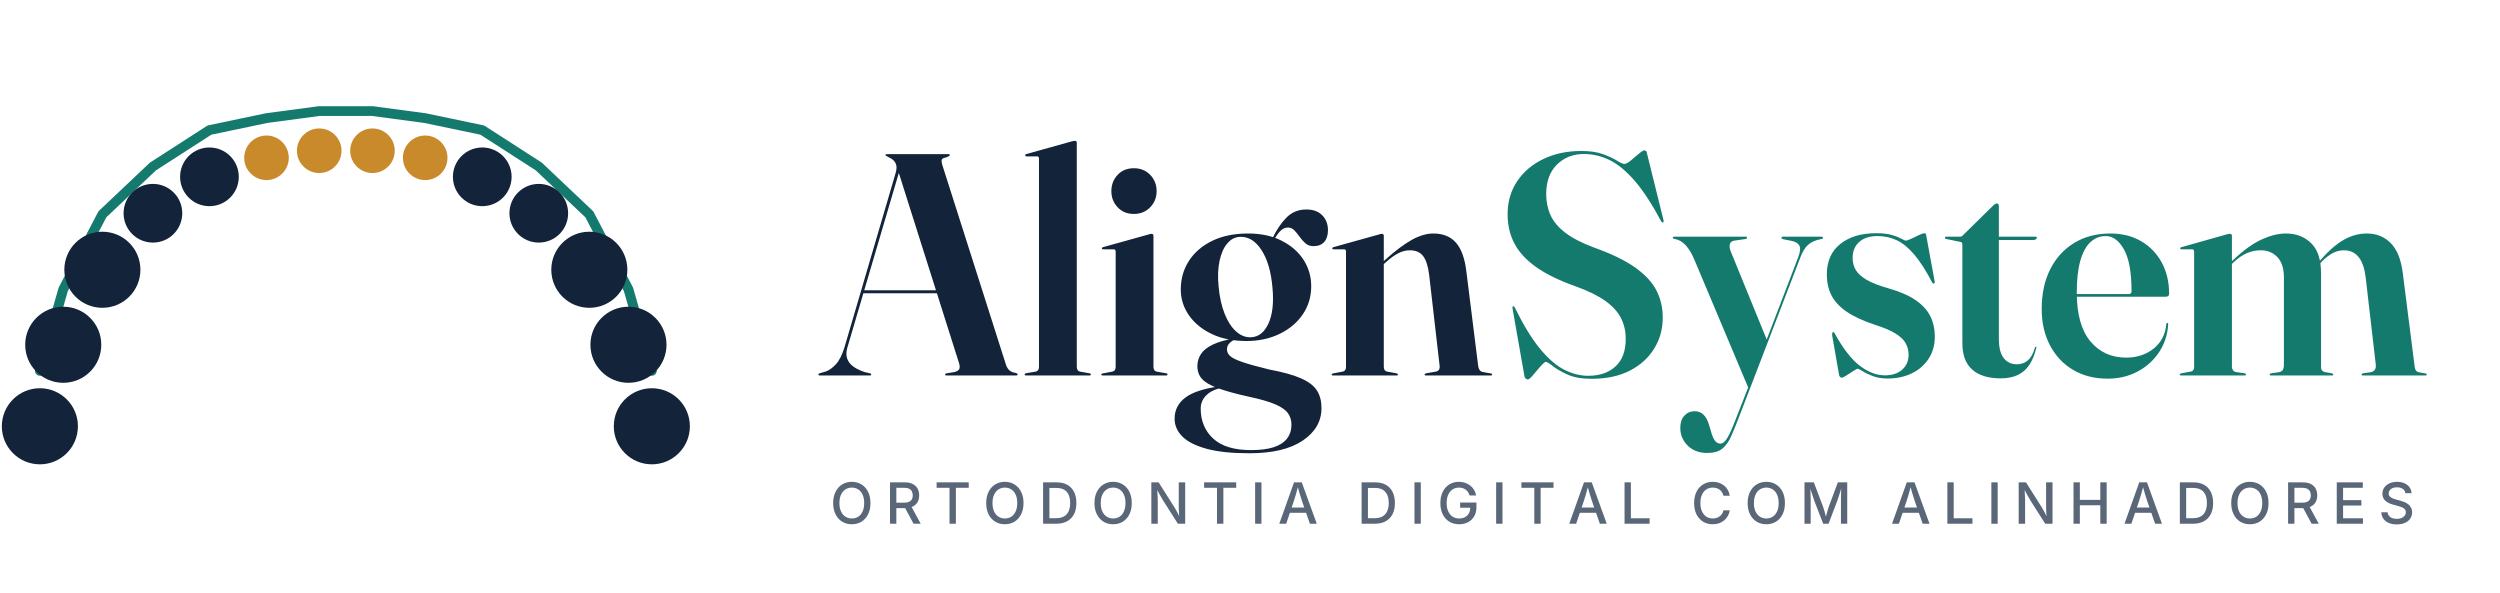
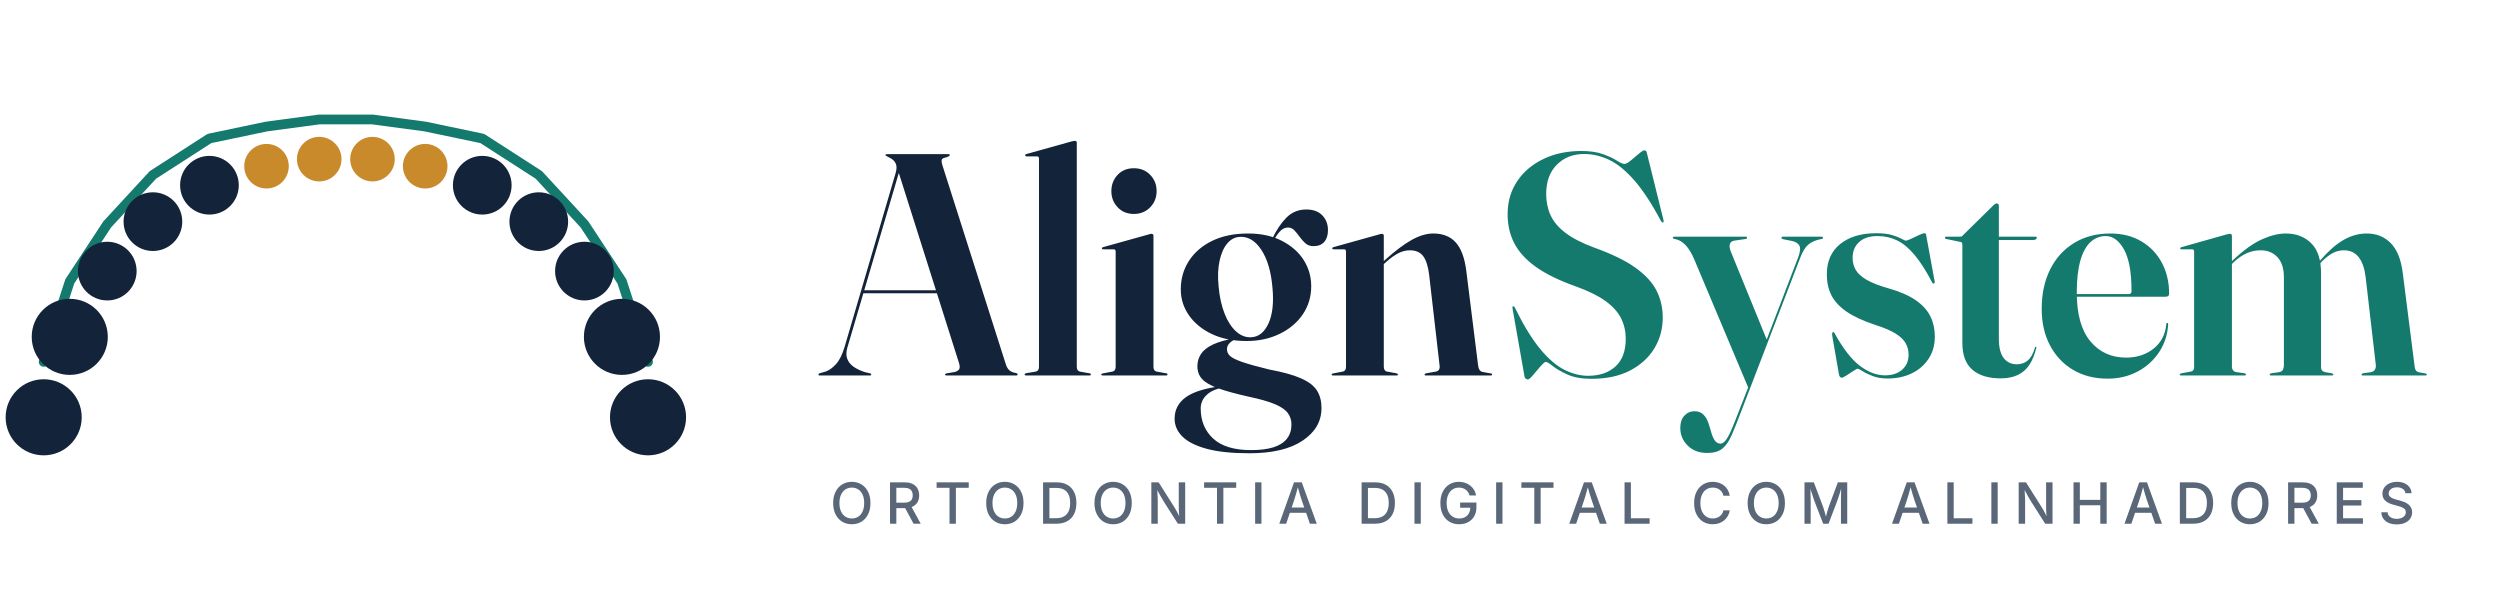
<svg xmlns="http://www.w3.org/2000/svg" viewBox="0 0 506 120" width="1518" height="360" role="img" aria-label="AlignSystem">
-   <g transform="translate(4 -2.6) scale(1.100)">
-     <path d="M3.7 70.6 L8.0 55.6 L15.2 41.8 L24.5 33.0 L34.9 26.3 L45.4 24.1 L55.1 22.8 L64.9 22.8 L74.6 24.1 L85.1 26.3 L95.5 33.0 L104.8 41.8 L112.0 55.6 L116.3 70.6" fill="none" stroke="#157A6E" stroke-width="1.8" stroke-linecap="round" stroke-linejoin="round" />
+   <g transform="translate(4 -0.9) scale(1.100)">
+     <path d="M4.4 67.4 L9.2 52.6 L16.1 42.1 L24.5 33.0 L34.9 26.3 L45.4 24.1 L55.1 22.8 L64.9 22.8 L74.6 24.1 L85.1 26.3 L95.5 33.0 L103.9 42.1 L110.8 52.6 L115.6 67.4" fill="none" stroke="#157A6E" stroke-width="1.8" stroke-linecap="round" stroke-linejoin="round" />
    <circle cx="64.9" cy="30.1" r="4.1" fill="#C98A2C" />
    <circle cx="74.6" cy="31.4" r="4.1" fill="#C98A2C" />
    <circle cx="85.1" cy="34.9" r="5.4" fill="#12233A" />
    <circle cx="95.5" cy="41.6" r="5.4" fill="#12233A" />
-     <circle cx="104.8" cy="52.0" r="7" fill="#12233A" />
-     <circle cx="112.0" cy="65.8" r="7" fill="#12233A" />
-     <circle cx="116.3" cy="80.8" r="7" fill="#12233A" />
+     <circle cx="103.9" cy="50.7" r="5.4" fill="#12233A" />
+     <circle cx="110.8" cy="62.8" r="7" fill="#12233A" />
+     <circle cx="115.6" cy="77.6" r="7" fill="#12233A" />
    <circle cx="55.1" cy="30.1" r="4.1" fill="#C98A2C" />
    <circle cx="45.4" cy="31.4" r="4.1" fill="#C98A2C" />
    <circle cx="34.9" cy="34.9" r="5.4" fill="#12233A" />
    <circle cx="24.5" cy="41.6" r="5.4" fill="#12233A" />
-     <circle cx="15.2" cy="52.0" r="7" fill="#12233A" />
-     <circle cx="8.0" cy="65.8" r="7" fill="#12233A" />
-     <circle cx="3.7" cy="80.8" r="7" fill="#12233A" />
+     <circle cx="16.1" cy="50.7" r="5.4" fill="#12233A" />
+     <circle cx="9.2" cy="62.8" r="7" fill="#12233A" />
+     <circle cx="4.4" cy="77.6" r="7" fill="#12233A" />
  </g>
  <path d="M174.45 59.36L174.61 58.75L190.90 58.75L190.99 59.36L174.45 59.36M176.34 75.81Q176.34 75.87 176.27 75.94Q176.21 76 176.08 76L165.87 76Q165.78 76 165.71 75.94Q165.65 75.87 165.65 75.81Q165.65 75.68 165.74 75.63Q165.84 75.58 165.90 75.55L167.12 75.20Q168.14 74.85 169.18 73.73Q170.22 72.61 170.93 70.27L181.26 35.07Q181.65 33.82 181.28 33.06Q180.91 32.29 179.95 31.87Q179.57 31.62 179.39 31.55Q179.22 31.49 179.22 31.39Q179.22 31.30 179.30 31.25Q179.38 31.20 179.54 31.20L191.98 31.20Q192.11 31.20 192.18 31.25Q192.24 31.30 192.24 31.39Q192.24 31.49 192.10 31.58Q191.95 31.68 191.57 31.84Q190.80 31.97 190.64 32.27Q190.48 32.58 190.74 33.44L203.63 73.89Q203.89 74.62 204.37 75.01Q204.85 75.39 205.62 75.49Q205.81 75.55 205.89 75.62Q205.97 75.68 205.97 75.81Q205.97 75.87 205.89 75.94Q205.81 76 205.68 76L191.57 76Q191.44 76 191.36 75.94Q191.28 75.87 191.28 75.81Q191.28 75.68 191.38 75.65Q191.47 75.62 191.66 75.55L193.20 75.30Q193.97 75.10 194.16 74.69Q194.35 74.27 194.10 73.47L181.78 34.56L182.54 32.90L171.50 70.37Q171.12 71.68 171.49 72.64Q171.86 73.60 172.78 74.24Q173.71 74.88 174.99 75.30L176.02 75.55Q176.21 75.58 176.27 75.63Q176.34 75.68 176.34 75.81M217.94 28.86L217.94 74.24Q217.94 74.66 218.11 74.91Q218.29 75.17 218.70 75.23L220.46 75.55Q220.66 75.55 220.72 75.63Q220.78 75.71 220.78 75.81Q220.78 75.87 220.72 75.94Q220.66 76 220.53 76L207.63 76Q207.54 76 207.46 75.94Q207.38 75.87 207.38 75.81Q207.38 75.71 207.47 75.63Q207.57 75.55 207.79 75.52L209.52 75.23Q209.94 75.17 210.11 74.91Q210.29 74.66 210.29 74.27L210.29 32.06Q210.29 31.87 210.19 31.76Q210.10 31.65 209.87 31.65L207.79 31.65Q207.63 31.65 207.57 31.58Q207.50 31.52 207.50 31.42Q207.50 31.30 207.58 31.25Q207.66 31.20 207.76 31.17L216.94 28.61Q217.23 28.54 217.34 28.53Q217.46 28.51 217.58 28.51Q217.74 28.51 217.84 28.61Q217.94 28.70 217.94 28.86M233.46 47.71L233.46 74.24Q233.46 74.66 233.63 74.91Q233.81 75.17 234.22 75.23L235.98 75.55Q236.18 75.55 236.24 75.63Q236.30 75.71 236.30 75.81Q236.30 75.87 236.24 75.94Q236.18 76 236.05 76L223.15 76Q223.06 76 222.98 75.94Q222.90 75.87 222.90 75.81Q222.90 75.71 222.96 75.66Q223.02 75.62 223.22 75.58L225.04 75.23Q225.46 75.17 225.63 74.91Q225.81 74.66 225.81 74.27L225.81 50.88Q225.81 50.69 225.71 50.58Q225.62 50.46 225.39 50.46L223.31 50.46Q223.15 50.46 223.09 50.40Q223.02 50.34 223.02 50.24Q223.02 50.14 223.10 50.10Q223.18 50.05 223.28 50.02L232.46 47.46Q232.75 47.36 232.86 47.34Q232.98 47.33 233.10 47.33Q233.26 47.33 233.36 47.44Q233.46 47.55 233.46 47.71M229.49 43.30Q227.47 43.30 226.21 41.95Q224.94 40.61 224.94 38.69Q224.94 36.74 226.21 35.39Q227.47 34.05 229.49 34.05Q231.50 34.05 232.80 35.39Q234.10 36.74 234.10 38.69Q234.10 40.61 232.80 41.95Q231.50 43.30 229.49 43.30M256.85 74.78Q253.20 73.89 251.38 73.25Q249.55 72.61 248.94 72.03Q248.34 71.46 248.34 70.69Q248.34 69.98 248.85 69.46Q249.36 68.93 250.06 68.70L250.06 68.45Q247.18 68.93 245.50 69.73Q243.82 70.53 243.09 71.63Q242.35 72.74 242.35 74.11Q242.35 75.68 243.31 76.72Q244.27 77.76 246.56 78.59Q248.85 79.42 252.75 80.29Q256.21 81.02 258.08 81.82Q259.95 82.62 260.67 83.62Q261.39 84.61 261.39 85.92Q261.39 87.62 260.48 88.78Q259.57 89.95 257.76 90.53Q255.95 91.10 253.20 91.10Q248.08 91.10 245.55 88.77Q243.02 86.43 243.02 82.66Q243.02 81.15 244.14 80.02Q245.26 78.88 247.47 78.46L247.41 78.11Q242.19 78.78 239.97 80.43Q237.74 82.08 237.74 84.74Q237.74 86.78 239.31 88.35Q240.88 89.92 244.21 90.83Q247.54 91.74 252.88 91.74Q259.86 91.74 263.66 89.18Q267.47 86.62 267.47 82.59Q267.47 80.51 266.56 79.06Q265.65 77.60 263.33 76.58Q261.01 75.55 256.85 74.78M257.49 48.35L257.23 48.90L257.71 48.83Q258.38 47.55 259.09 46.80Q259.79 46.05 260.72 46.05Q261.42 46.05 261.97 46.61Q262.51 47.17 263.04 47.92Q263.57 48.67 264.22 49.25Q264.88 49.82 265.84 49.82Q267.28 49.82 268.03 48.96Q268.78 48.10 268.78 46.59Q268.78 44.77 267.63 43.58Q266.48 42.40 264.40 42.40Q262 42.40 260.37 44.05Q258.74 45.70 257.49 48.35M265.39 57.92Q265.39 55.04 263.86 52.62Q262.32 50.21 259.44 48.74Q256.56 47.26 252.62 47.26Q248.40 47.26 245.34 48.75Q242.29 50.24 240.64 52.80Q238.99 55.36 238.99 58.59Q238.99 61.47 240.66 63.84Q242.32 66.21 245.30 67.62Q248.27 69.02 252.30 69.02Q256.02 69.02 258.99 67.58Q261.97 66.14 263.68 63.63Q265.39 61.12 265.39 57.92M250.96 47.94Q253.49 47.81 255.31 50.59Q257.14 53.38 257.55 58.27Q257.97 62.78 256.74 65.47Q255.50 68.16 253.23 68.26Q251.60 68.35 250.19 67.09Q248.78 65.82 247.86 63.49Q246.93 61.15 246.64 57.95Q246.35 54.98 246.85 52.74Q247.34 50.50 248.42 49.25Q249.49 48 250.96 47.94M280.08 47.71L280.08 74.24Q280.08 74.66 280.26 74.91Q280.43 75.17 280.85 75.23L282.61 75.55Q282.93 75.62 282.93 75.81Q282.93 76 282.67 76L269.78 76Q269.68 76 269.60 75.94Q269.52 75.87 269.52 75.81Q269.52 75.71 269.58 75.66Q269.65 75.62 269.84 75.58L271.66 75.23Q272.08 75.17 272.26 74.91Q272.43 74.66 272.43 74.27L272.43 50.88Q272.43 50.69 272.34 50.58Q272.24 50.46 272.02 50.46L269.94 50.46Q269.78 50.46 269.71 50.40Q269.65 50.34 269.65 50.24Q269.65 50.14 269.73 50.10Q269.81 50.05 269.90 50.02L279.09 47.46Q279.38 47.36 279.49 47.34Q279.60 47.33 279.73 47.33Q279.89 47.33 279.98 47.44Q280.08 47.55 280.08 47.71M280.56 53.02L279.44 54.02L279.12 53.70L280.27 52.67Q283.44 49.82 285.76 48.54Q288.08 47.26 290.10 47.26Q293.04 47.26 294.67 49.10Q296.30 50.94 296.78 54.85L299.18 74.05Q299.25 74.56 299.46 74.88Q299.66 75.20 300.14 75.30L301.71 75.58Q301.87 75.58 301.94 75.65Q302 75.71 302 75.81Q302 75.87 301.94 75.94Q301.87 76 301.74 76L288.62 76Q288.34 76 288.34 75.81Q288.34 75.62 288.69 75.55L290.51 75.23Q291.02 75.17 291.23 74.85Q291.44 74.53 291.38 74.05L289.26 55.62Q288.94 53.02 288.05 51.84Q287.15 50.66 285.36 50.66Q284.18 50.66 283.02 51.25Q281.87 51.84 280.56 53.02" fill="#12233A" />
  <path d="M322.14 76.67Q319.16 76.67 317.26 75.81Q315.35 74.94 314.30 74.10Q313.24 73.25 312.86 73.25Q312.63 73.25 312.14 73.78Q311.64 74.30 311.06 75.01Q310.49 75.71 309.99 76.26Q309.50 76.80 309.21 76.80Q309.02 76.80 308.82 76.64Q308.63 76.48 308.57 76.26L306.14 62.46Q306.10 62.27 306.12 62.16Q306.14 62.05 306.20 62.02Q306.30 61.95 306.41 62.02Q306.52 62.08 306.58 62.21Q309.27 67.68 311.78 70.69Q314.30 73.70 316.70 74.88Q319.10 76.06 321.43 76.06Q324.92 76.06 326.98 74.16Q329.05 72.26 329.05 68.58Q329.05 66.34 328.12 64.45Q327.19 62.56 324.97 60.94Q322.74 59.33 318.90 57.95Q313.85 56.16 310.84 54Q307.83 51.84 306.49 49.23Q305.14 46.62 305.14 43.36Q305.14 39.55 307.08 36.67Q309.02 33.79 312.38 32.18Q315.74 30.56 320.06 30.56Q322.74 30.56 324.50 31.22Q326.26 31.87 327.29 32.53Q328.31 33.18 328.79 33.18Q329.21 33.18 330.06 32.50Q330.90 31.81 331.70 31.12Q332.50 30.43 332.82 30.43Q332.98 30.43 333.11 30.53Q333.24 30.62 333.30 30.85L336.70 44.58Q336.73 44.77 336.71 44.86Q336.70 44.96 336.63 45.02Q336.57 45.06 336.46 45.01Q336.34 44.96 336.25 44.83Q333.37 39.46 330.78 36.50Q328.18 33.54 325.69 32.35Q323.19 31.17 320.60 31.17Q317.27 31.17 315.11 33.33Q312.95 35.49 312.95 39.26Q312.95 41.60 313.83 43.55Q314.71 45.50 316.84 47.12Q318.97 48.74 322.65 50.11Q327.93 52 330.95 54.14Q333.98 56.29 335.26 58.78Q336.54 61.28 336.54 64.29Q336.54 67.74 334.82 70.54Q333.11 73.34 329.90 75.01Q326.68 76.67 322.14 76.67M350.39 51.10L357.72 69.06L353.98 78.78L343 52.70Q342.20 50.75 341.22 49.68Q340.25 48.61 339.03 48.38Q338.71 48.32 338.65 48.26Q338.58 48.19 338.58 48.13Q338.58 48 338.66 47.95Q338.74 47.90 338.84 47.90L353.30 47.90Q353.46 47.90 353.53 47.95Q353.59 48 353.59 48.16Q353.59 48.26 353.51 48.30Q353.43 48.35 353.27 48.38L351.06 48.70Q350.30 48.80 350.12 49.42Q349.94 50.05 350.39 51.10M352.12 82.78L355.16 75.07L355.58 73.95L363.96 52.06Q364.57 50.43 364.20 49.73Q363.83 49.02 362.68 48.77L360.92 48.42Q360.73 48.35 360.65 48.30Q360.57 48.26 360.57 48.16Q360.57 48.03 360.65 47.97Q360.73 47.90 360.86 47.90L368.66 47.90Q368.82 47.90 368.90 47.97Q368.98 48.03 368.98 48.16Q368.98 48.26 368.90 48.30Q368.82 48.35 368.63 48.38Q366.94 48.70 366.01 49.50Q365.08 50.30 364.41 52.06L352.44 83.20Q351.32 86.18 350.50 88.05Q349.69 89.92 348.60 90.80Q347.51 91.68 345.56 91.68Q343.10 91.68 341.59 90.19Q340.09 88.70 340.09 86.59Q340.09 85.02 340.92 84.13Q341.75 83.23 343 83.23Q344.09 83.23 344.81 83.95Q345.53 84.67 345.91 86.02L346.30 87.30Q346.52 88.22 346.98 89.01Q347.45 89.79 348.22 89.79Q348.82 89.79 349.40 88.96Q349.98 88.13 350.63 86.54Q351.29 84.96 352.12 82.78M381.50 75.97Q383.70 75.97 385 74.82Q386.30 73.66 386.30 71.81Q386.30 70.50 385.69 69.44Q385.08 68.38 383.62 67.49Q382.17 66.59 379.64 65.79Q375.86 64.54 373.72 63.06Q371.58 61.57 370.66 59.73Q369.75 57.89 369.75 55.55Q369.75 51.55 372.47 49.38Q375.19 47.20 379.74 47.20Q381.69 47.20 382.94 47.57Q384.18 47.94 384.86 48.32Q385.53 48.70 385.72 48.70Q386.04 48.70 386.84 48.32Q387.64 47.94 388.42 47.57Q389.21 47.20 389.46 47.20Q389.59 47.20 389.70 47.25Q389.82 47.30 389.85 47.55L391.54 56.77Q391.61 57.02 391.58 57.17Q391.54 57.31 391.45 57.38Q391.35 57.41 391.26 57.38Q391.16 57.34 391.10 57.22Q389.24 53.66 387.51 51.60Q385.78 49.54 383.98 48.66Q382.17 47.78 380.02 47.78Q377.62 47.78 376.30 48.98Q374.97 50.18 374.97 52.19Q374.97 53.54 375.59 54.62Q376.22 55.71 377.82 56.64Q379.42 57.57 382.36 58.40Q385.72 59.36 387.77 60.78Q389.82 62.21 390.71 64.03Q391.61 65.86 391.61 68.10Q391.61 70.72 390.34 72.62Q389.08 74.53 386.94 75.57Q384.79 76.61 382.07 76.61Q380.31 76.61 379.03 76.11Q377.75 75.62 376.97 75.12Q376.18 74.62 375.99 74.62Q375.83 74.62 375.14 75.07Q374.46 75.52 373.74 75.98Q373.02 76.45 372.76 76.45Q372.60 76.45 372.44 76.30Q372.28 76.16 372.22 75.84L370.84 67.94Q370.81 67.58 370.84 67.44Q370.87 67.30 370.97 67.23Q371.06 67.17 371.13 67.22Q371.19 67.26 371.29 67.39Q373.85 72.06 376.41 74.02Q378.97 75.97 381.50 75.97M396.76 48.96L393.98 48.38Q393.78 48.35 393.72 48.29Q393.66 48.22 393.66 48.13Q393.66 48.03 393.72 47.97Q393.78 47.90 393.88 47.90L396.70 47.90Q396.89 47.90 397.03 47.84Q397.18 47.78 397.30 47.62L403.48 41.54Q403.64 41.38 403.82 41.28Q403.99 41.18 404.15 41.18Q404.34 41.18 404.46 41.31Q404.57 41.44 404.57 41.66L404.57 68.61Q404.57 71.20 405.54 72.46Q406.52 73.73 408.22 73.73Q408.82 73.73 409.37 73.55Q409.91 73.38 410.39 72.98Q410.87 72.58 411.24 71.94Q411.61 71.30 411.86 70.37Q411.93 70.18 412.07 70.18Q412.22 70.18 412.15 70.40Q411.64 72.51 410.73 73.87Q409.82 75.23 408.39 75.90Q406.97 76.58 404.92 76.58Q401.21 76.58 399.19 74.82Q397.18 73.06 397.18 69.41L397.18 49.57Q397.18 49.28 397.10 49.14Q397.02 48.99 396.76 48.96M411.45 48.58L402.20 48.58L402.42 47.90L411.93 47.90Q412.09 47.90 412.17 47.95Q412.25 48 412.25 48.16Q412.25 48.32 412.04 48.45Q411.83 48.58 411.45 48.58M439.03 59.46Q439.03 59.74 438.86 59.90Q438.68 60.06 438.30 60.06L418.49 60.06L418.49 59.52L430.87 59.52Q431.42 59.52 431.42 58.91Q431.42 53.22 429.90 50.50Q428.38 47.78 426.20 47.78Q424.41 47.78 423.10 49.01Q421.78 50.24 421.06 52.77Q420.34 55.30 420.34 59.20Q420.34 65.79 423.10 69.09Q425.85 72.38 430.33 72.38Q433.62 72.38 435.91 70.54Q438.20 68.70 438.46 65.57Q438.49 65.44 438.55 65.39Q438.62 65.34 438.65 65.34Q438.71 65.34 438.78 65.41Q438.84 65.47 438.84 65.63Q438.65 68.80 437 71.28Q435.35 73.76 432.65 75.20Q429.94 76.64 426.58 76.64Q422.62 76.64 419.62 74.88Q416.63 73.12 414.94 69.94Q413.24 66.75 413.24 62.50Q413.24 57.95 414.95 54.53Q416.66 51.10 419.80 49.18Q422.94 47.26 427.13 47.26Q430.74 47.26 433.42 48.85Q436.09 50.43 437.56 53.18Q439.03 55.94 439.03 59.46M451.74 47.74L451.74 74.27Q451.74 74.62 451.94 74.91Q452.15 75.20 452.54 75.30L454.30 75.55Q454.58 75.62 454.58 75.81Q454.58 76 454.26 76L441.46 76Q441.34 76 441.26 75.94Q441.18 75.87 441.18 75.81Q441.18 75.71 441.27 75.65Q441.37 75.58 441.53 75.55L443.32 75.23Q443.74 75.17 443.91 74.93Q444.09 74.69 444.09 74.37L444.09 50.98Q444.09 50.75 444.01 50.61Q443.93 50.46 443.67 50.46L441.50 50.46Q441.40 50.46 441.34 50.40Q441.27 50.34 441.27 50.27Q441.27 50.18 441.34 50.11Q441.40 50.05 441.56 50.02L450.74 47.42Q451 47.36 451.13 47.34Q451.26 47.33 451.38 47.33Q451.58 47.33 451.66 47.46Q451.74 47.58 451.74 47.74M452.15 53.02L451.10 54.05L450.78 53.76L451.90 52.70Q455.13 49.66 457.77 48.46Q460.41 47.26 462.65 47.26Q465.78 47.26 467.78 49.22Q469.78 51.17 469.78 55.30L469.78 74.34Q469.78 74.75 470.01 75.01Q470.23 75.26 470.65 75.33L471.93 75.55Q472.25 75.62 472.25 75.81Q472.25 76 471.86 76L459.64 76Q459.38 76 459.38 75.81Q459.38 75.62 459.70 75.55L461.27 75.33Q461.88 75.20 462.07 74.82Q462.26 74.43 462.26 73.89L462.26 56.13Q462.26 53.44 460.95 52.05Q459.64 50.66 457.59 50.66Q456.12 50.66 454.81 51.22Q453.50 51.78 452.15 53.02M469.94 52.93L468.98 54.05L468.66 53.76L469.69 52.61Q472.12 49.82 474.38 48.54Q476.63 47.26 479.03 47.26Q481.98 47.26 483.90 49.22Q485.82 51.17 486.33 55.33L488.73 74.24Q488.79 74.75 489.02 75.02Q489.24 75.30 489.66 75.36L490.90 75.58Q491.03 75.62 491.11 75.66Q491.19 75.71 491.19 75.81Q491.19 75.87 491.11 75.94Q491.03 76 490.90 76L478.23 76Q477.98 76 477.98 75.81Q477.98 75.62 478.30 75.55L479.86 75.33Q480.47 75.20 480.70 74.78Q480.92 74.37 480.86 73.82L478.81 56.13Q478.49 53.44 477.40 52.05Q476.31 50.66 474.39 50.66Q473.21 50.66 472.15 51.22Q471.10 51.78 469.94 52.93" fill="#157A6E" />
  <path d="M172.41 106.11Q171.33 106.11 170.47 105.60Q169.62 105.08 169.13 104.12Q168.63 103.16 168.63 101.82Q168.63 100.48 169.13 99.52Q169.62 98.55 170.47 98.04Q171.33 97.52 172.41 97.52Q173.50 97.52 174.35 98.04Q175.20 98.55 175.69 99.52Q176.18 100.48 176.18 101.82Q176.18 103.16 175.69 104.12Q175.20 105.08 174.35 105.60Q173.50 106.11 172.41 106.11M172.41 104.94Q173.13 104.94 173.69 104.59Q174.26 104.23 174.58 103.53Q174.91 102.83 174.91 101.82Q174.91 100.80 174.58 100.10Q174.26 99.40 173.69 99.05Q173.13 98.69 172.41 98.69Q171.69 98.69 171.13 99.05Q170.56 99.41 170.23 100.11Q169.90 100.81 169.90 101.82Q169.90 102.83 170.23 103.53Q170.56 104.23 171.13 104.58Q171.69 104.94 172.41 104.94M181.42 106L180.14 106L180.14 97.63L183.14 97.63Q184.11 97.63 184.75 97.97Q185.40 98.30 185.72 98.90Q186.04 99.49 186.04 100.26Q186.04 101.04 185.72 101.62Q185.39 102.20 184.75 102.52Q184.10 102.84 183.13 102.84L180.88 102.84L180.88 101.74L183.01 101.74Q183.62 101.74 184 101.57Q184.38 101.39 184.56 101.06Q184.74 100.73 184.74 100.26Q184.74 99.79 184.56 99.45Q184.38 99.10 184 98.92Q183.62 98.73 182.99 98.73L181.42 98.73L181.42 106M186.35 106L184.90 106L182.87 102.22L184.29 102.22M192.18 98.73L189.57 98.73L189.57 97.63L196.07 97.63L196.07 98.73L193.47 98.73L193.47 106L192.18 106M203.39 106.11Q202.30 106.11 201.45 105.60Q200.59 105.08 200.10 104.12Q199.61 103.16 199.61 101.82Q199.61 100.48 200.10 99.52Q200.59 98.55 201.45 98.04Q202.30 97.52 203.39 97.52Q204.47 97.52 205.32 98.04Q206.17 98.55 206.66 99.52Q207.16 100.48 207.16 101.82Q207.16 103.16 206.66 104.12Q206.17 105.08 205.32 105.60Q204.47 106.11 203.39 106.11M203.39 104.94Q204.10 104.94 204.67 104.59Q205.23 104.23 205.56 103.53Q205.89 102.83 205.89 101.82Q205.89 100.80 205.56 100.10Q205.23 99.40 204.67 99.05Q204.10 98.69 203.39 98.69Q202.67 98.69 202.10 99.05Q201.54 99.41 201.21 100.11Q200.88 100.81 200.88 101.82Q200.88 102.83 201.21 103.53Q201.54 104.23 202.10 104.58Q202.67 104.94 203.39 104.94M213.84 106L211.77 106L211.77 104.88L213.77 104.88Q214.72 104.88 215.35 104.52Q215.97 104.17 216.29 103.48Q216.60 102.79 216.60 101.81Q216.60 100.82 216.29 100.14Q215.98 99.46 215.37 99.11Q214.75 98.76 213.84 98.76L211.72 98.76L211.72 97.63L213.92 97.63Q215.15 97.63 216.04 98.13Q216.92 98.63 217.39 99.57Q217.86 100.50 217.86 101.81Q217.86 103.11 217.39 104.05Q216.91 104.99 216.01 105.49Q215.11 106 213.84 106M211.12 97.63L212.40 97.63L212.40 106L211.12 106M225.30 106.11Q224.22 106.11 223.36 105.60Q222.51 105.08 222.02 104.12Q221.52 103.16 221.52 101.82Q221.52 100.48 222.02 99.52Q222.51 98.55 223.36 98.04Q224.22 97.52 225.30 97.52Q226.39 97.52 227.24 98.04Q228.09 98.55 228.58 99.52Q229.07 100.48 229.07 101.82Q229.07 103.16 228.58 104.12Q228.09 105.08 227.24 105.60Q226.39 106.11 225.30 106.11M225.30 104.94Q226.02 104.94 226.58 104.59Q227.15 104.23 227.47 103.53Q227.80 102.83 227.80 101.82Q227.80 100.80 227.47 100.10Q227.15 99.40 226.58 99.05Q226.02 98.69 225.30 98.69Q224.58 98.69 224.02 99.05Q223.45 99.41 223.12 100.11Q222.79 100.81 222.79 101.82Q222.79 102.83 223.12 103.53Q223.45 104.23 224.02 104.58Q224.58 104.94 225.30 104.94M234.33 106L233.03 106L233.03 97.63L234.51 97.63L237.66 102.61Q237.82 102.86 238.01 103.20Q238.21 103.55 238.43 103.98Q238.65 104.41 238.86 104.91L238.70 104.91Q238.65 104.43 238.63 103.96Q238.60 103.50 238.59 103.09Q238.58 102.68 238.58 102.40L238.58 97.63L239.88 97.63L239.88 106L238.40 106L235.57 101.55Q235.35 101.18 235.13 100.81Q234.91 100.44 234.65 99.96Q234.39 99.47 234.02 98.77L234.22 98.77Q234.25 99.39 234.27 99.93Q234.30 100.46 234.32 100.88Q234.33 101.29 234.33 101.54M246.32 98.73L243.71 98.73L243.71 97.63L250.21 97.63L250.21 98.73L247.61 98.73L247.61 106L246.32 106M254.04 97.63L255.32 97.63L255.32 106L254.04 106M260.32 106L258.93 106L261.91 97.63L263.48 97.63L266.51 106L265.12 106L263.50 101.34Q263.31 100.78 263.08 100.01Q262.85 99.24 262.55 98.16L262.81 98.16Q262.53 99.25 262.30 100.03Q262.07 100.81 261.90 101.34L260.32 106M264.89 103.79L260.54 103.79L260.54 102.73L264.89 102.73M278.31 106L276.24 106L276.24 104.88L278.24 104.88Q279.19 104.88 279.82 104.52Q280.45 104.17 280.76 103.48Q281.08 102.79 281.08 101.81Q281.08 100.82 280.77 100.14Q280.45 99.46 279.84 99.11Q279.22 98.76 278.31 98.76L276.20 98.76L276.20 97.63L278.39 97.63Q279.63 97.63 280.51 98.13Q281.39 98.63 281.86 99.57Q282.33 100.50 282.33 101.81Q282.33 103.11 281.86 104.05Q281.39 104.99 280.48 105.49Q279.58 106 278.31 106M275.59 97.63L276.87 97.63L276.87 106L275.59 106M286.29 97.63L287.57 97.63L287.57 106L286.29 106M295.34 106.11Q294.20 106.11 293.35 105.59Q292.49 105.07 292.01 104.10Q291.53 103.14 291.53 101.82Q291.53 100.49 292.02 99.52Q292.50 98.56 293.35 98.04Q294.20 97.52 295.28 97.52Q295.96 97.52 296.54 97.72Q297.13 97.92 297.59 98.29Q298.06 98.66 298.36 99.16Q298.66 99.67 298.76 100.28L297.44 100.28Q297.33 99.91 297.14 99.62Q296.94 99.32 296.67 99.12Q296.39 98.91 296.05 98.80Q295.70 98.69 295.29 98.69Q294.59 98.69 294.02 99.05Q293.46 99.41 293.13 100.11Q292.80 100.81 292.80 101.82Q292.80 102.83 293.13 103.52Q293.46 104.22 294.03 104.58Q294.60 104.94 295.34 104.94Q296.02 104.94 296.52 104.67Q297.02 104.40 297.30 103.90Q297.58 103.39 297.58 102.71L297.91 102.77L295.53 102.77L295.53 101.71L298.83 101.71L298.83 102.67Q298.83 103.73 298.38 104.50Q297.93 105.27 297.14 105.69Q296.35 106.11 295.34 106.11M302.82 97.63L304.10 97.63L304.10 106L302.82 106M310.54 98.73L307.93 98.73L307.93 97.63L314.43 97.63L314.43 98.73L311.83 98.73L311.83 106L310.54 106M319.01 106L317.62 106L320.60 97.63L322.17 97.63L325.20 106L323.81 106L322.19 101.34Q322 100.78 321.77 100.01Q321.54 99.24 321.24 98.16L321.50 98.16Q321.21 99.25 320.99 100.03Q320.76 100.81 320.59 101.34L319.01 106M323.58 103.79L319.23 103.79L319.23 102.73L323.58 102.73M333.88 106L328.81 106L328.81 97.63L330.09 97.63L330.09 104.90L333.88 104.90M346.66 106.11Q345.57 106.11 344.72 105.60Q343.87 105.08 343.38 104.12Q342.89 103.16 342.89 101.82Q342.89 100.48 343.38 99.52Q343.87 98.55 344.72 98.04Q345.57 97.52 346.66 97.52Q347.32 97.52 347.90 97.71Q348.48 97.90 348.94 98.27Q349.40 98.63 349.70 99.16Q350 99.68 350.11 100.34L348.82 100.34Q348.74 99.94 348.54 99.64Q348.34 99.33 348.06 99.12Q347.77 98.90 347.42 98.80Q347.06 98.69 346.67 98.69Q345.95 98.69 345.38 99.05Q344.81 99.41 344.49 100.11Q344.16 100.81 344.16 101.82Q344.16 102.83 344.49 103.53Q344.82 104.23 345.39 104.59Q345.96 104.94 346.67 104.94Q347.06 104.94 347.41 104.83Q347.76 104.73 348.05 104.51Q348.34 104.30 348.54 104Q348.74 103.69 348.82 103.29L350.11 103.29Q350.02 103.91 349.72 104.42Q349.43 104.94 348.98 105.32Q348.52 105.70 347.94 105.91Q347.35 106.11 346.66 106.11M357.50 106.11Q356.42 106.11 355.56 105.60Q354.71 105.08 354.22 104.12Q353.72 103.16 353.72 101.82Q353.72 100.48 354.22 99.52Q354.71 98.55 355.56 98.04Q356.42 97.52 357.50 97.52Q358.59 97.52 359.44 98.04Q360.29 98.55 360.78 99.52Q361.27 100.48 361.27 101.82Q361.27 103.16 360.78 104.12Q360.29 105.08 359.44 105.60Q358.59 106.11 357.50 106.11M357.50 104.94Q358.22 104.94 358.78 104.59Q359.35 104.23 359.67 103.53Q360 102.83 360 101.82Q360 100.80 359.67 100.10Q359.35 99.40 358.78 99.05Q358.22 98.69 357.50 98.69Q356.79 98.69 356.22 99.05Q355.65 99.41 355.32 100.11Q354.99 100.81 354.99 101.82Q354.99 102.83 355.32 103.53Q355.65 104.23 356.22 104.58Q356.79 104.94 357.50 104.94M366.48 106L365.23 106L365.23 97.63L367.12 97.63L368.94 102.43Q369.02 102.65 369.12 102.97Q369.22 103.30 369.33 103.68Q369.43 104.06 369.53 104.43Q369.62 104.80 369.70 105.10L369.43 105.10Q369.50 104.82 369.60 104.45Q369.69 104.09 369.80 103.70Q369.90 103.32 370.01 102.98Q370.11 102.65 370.19 102.43L371.98 97.63L373.88 97.63L373.88 106L372.61 106L372.61 101.50Q372.61 101.24 372.61 100.88Q372.62 100.52 372.63 100.12Q372.63 99.72 372.64 99.31Q372.65 98.90 372.66 98.52L372.75 98.52Q372.64 98.93 372.51 99.37Q372.38 99.80 372.25 100.21Q372.12 100.61 372.01 100.94Q371.89 101.28 371.81 101.50L370.10 106L369.01 106L367.27 101.50Q367.19 101.28 367.08 100.95Q366.97 100.63 366.84 100.22Q366.71 99.82 366.57 99.39Q366.44 98.95 366.31 98.52L366.42 98.52Q366.43 98.86 366.44 99.26Q366.45 99.67 366.45 100.08Q366.46 100.49 366.47 100.85Q366.48 101.22 366.48 101.50M384.34 106L382.95 106L385.93 97.63L387.50 97.63L390.53 106L389.15 106L387.52 101.34Q387.33 100.78 387.10 100.01Q386.87 99.24 386.58 98.16L386.83 98.16Q386.55 99.25 386.32 100.03Q386.09 100.81 385.92 101.34L384.34 106M388.92 103.79L384.56 103.79L384.56 102.73L388.92 102.73M399.22 106L394.15 106L394.15 97.63L395.43 97.63L395.43 104.90L399.22 104.90M403.05 97.63L404.33 97.63L404.33 106L403.05 106M409.88 106L408.58 106L408.58 97.63L410.06 97.63L413.21 102.61Q413.37 102.86 413.56 103.20Q413.76 103.55 413.98 103.98Q414.20 104.41 414.41 104.91L414.25 104.91Q414.20 104.43 414.18 103.96Q414.15 103.50 414.14 103.09Q414.13 102.68 414.13 102.40L414.13 97.63L415.43 97.63L415.43 106L413.95 106L411.12 101.55Q410.90 101.18 410.68 100.81Q410.46 100.44 410.20 99.96Q409.94 99.47 409.57 98.77L409.77 98.77Q409.80 99.39 409.82 99.93Q409.85 100.46 409.87 100.88Q409.88 101.29 409.88 101.54M420.96 106L419.68 106L419.68 97.63L420.96 97.63L420.96 101.17L425.10 101.17L425.10 97.63L426.39 97.63L426.39 106L425.10 106L425.10 102.27L420.96 102.27M431.39 106L430 106L432.98 97.63L434.55 97.63L437.58 106L436.20 106L434.57 101.34Q434.38 100.78 434.15 100.01Q433.92 99.24 433.63 98.16L433.88 98.16Q433.60 99.25 433.37 100.03Q433.14 100.81 432.97 101.34L431.39 106M435.97 103.79L431.62 103.79L431.62 102.73L435.97 102.73M443.91 106L441.85 106L441.85 104.88L443.85 104.88Q444.80 104.88 445.43 104.52Q446.05 104.17 446.37 103.48Q446.68 102.79 446.68 101.81Q446.68 100.82 446.37 100.14Q446.06 99.46 445.45 99.11Q444.83 98.76 443.91 98.76L441.80 98.76L441.80 97.63L444 97.63Q445.23 97.63 446.12 98.13Q447 98.63 447.47 99.57Q447.94 100.50 447.94 101.81Q447.94 103.11 447.47 104.05Q446.99 104.99 446.09 105.49Q445.19 106 443.91 106M441.20 97.63L442.48 97.63L442.48 106L441.20 106M455.38 106.11Q454.30 106.11 453.44 105.60Q452.59 105.08 452.10 104.12Q451.60 103.16 451.60 101.82Q451.60 100.48 452.10 99.52Q452.59 98.55 453.44 98.04Q454.30 97.52 455.38 97.52Q456.47 97.52 457.32 98.04Q458.17 98.55 458.66 99.52Q459.15 100.48 459.15 101.82Q459.15 103.16 458.66 104.12Q458.17 105.08 457.32 105.60Q456.47 106.11 455.38 106.11M455.38 104.94Q456.10 104.94 456.66 104.59Q457.23 104.23 457.55 103.53Q457.88 102.83 457.88 101.82Q457.88 100.80 457.55 100.10Q457.23 99.40 456.66 99.05Q456.10 98.69 455.38 98.69Q454.66 98.69 454.10 99.05Q453.53 99.41 453.20 100.11Q452.87 100.81 452.87 101.82Q452.87 102.83 453.20 103.53Q453.53 104.23 454.10 104.58Q454.66 104.94 455.38 104.94M464.39 106L463.11 106L463.11 97.63L466.11 97.63Q467.08 97.63 467.72 97.97Q468.37 98.30 468.69 98.90Q469.01 99.49 469.01 100.26Q469.01 101.04 468.69 101.62Q468.36 102.20 467.72 102.52Q467.07 102.84 466.10 102.84L463.85 102.84L463.85 101.74L465.98 101.74Q466.59 101.74 466.97 101.57Q467.35 101.39 467.53 101.06Q467.71 100.73 467.71 100.26Q467.71 99.79 467.53 99.45Q467.35 99.10 466.97 98.92Q466.59 98.73 465.96 98.73L464.39 98.73L464.39 106M469.32 106L467.87 106L465.84 102.22L467.26 102.22M478.26 106L472.96 106L472.96 97.63L478.23 97.63L478.23 98.73L474.24 98.73L474.24 101.23L477.94 101.23L477.94 102.32L474.24 102.32L474.24 104.90L478.26 104.90M485.11 106.14Q484.17 106.14 483.48 105.84Q482.79 105.55 482.40 104.99Q482.01 104.44 481.97 103.68L483.25 103.68Q483.29 104.13 483.55 104.43Q483.80 104.73 484.21 104.87Q484.62 105.02 485.10 105.02Q485.63 105.02 486.05 104.85Q486.46 104.69 486.70 104.38Q486.94 104.07 486.94 103.67Q486.94 103.30 486.73 103.07Q486.52 102.84 486.16 102.68Q485.81 102.53 485.35 102.41L484.38 102.14Q483.35 101.87 482.77 101.33Q482.20 100.79 482.20 99.93Q482.20 99.21 482.59 98.66Q482.98 98.12 483.65 97.82Q484.32 97.52 485.16 97.52Q486.02 97.52 486.68 97.82Q487.33 98.12 487.70 98.64Q488.08 99.17 488.09 99.83L486.85 99.83Q486.79 99.26 486.32 98.95Q485.85 98.63 485.13 98.63Q484.63 98.63 484.26 98.79Q483.88 98.95 483.68 99.23Q483.47 99.50 483.47 99.86Q483.47 100.26 483.72 100.50Q483.96 100.74 484.31 100.89Q484.66 101.03 484.98 101.11L485.80 101.33Q486.20 101.43 486.62 101.60Q487.04 101.77 487.40 102.04Q487.76 102.32 487.98 102.72Q488.21 103.12 488.21 103.69Q488.21 104.39 487.84 104.95Q487.48 105.51 486.78 105.82Q486.09 106.14 485.11 106.14" fill="#5A6778" />
</svg>
